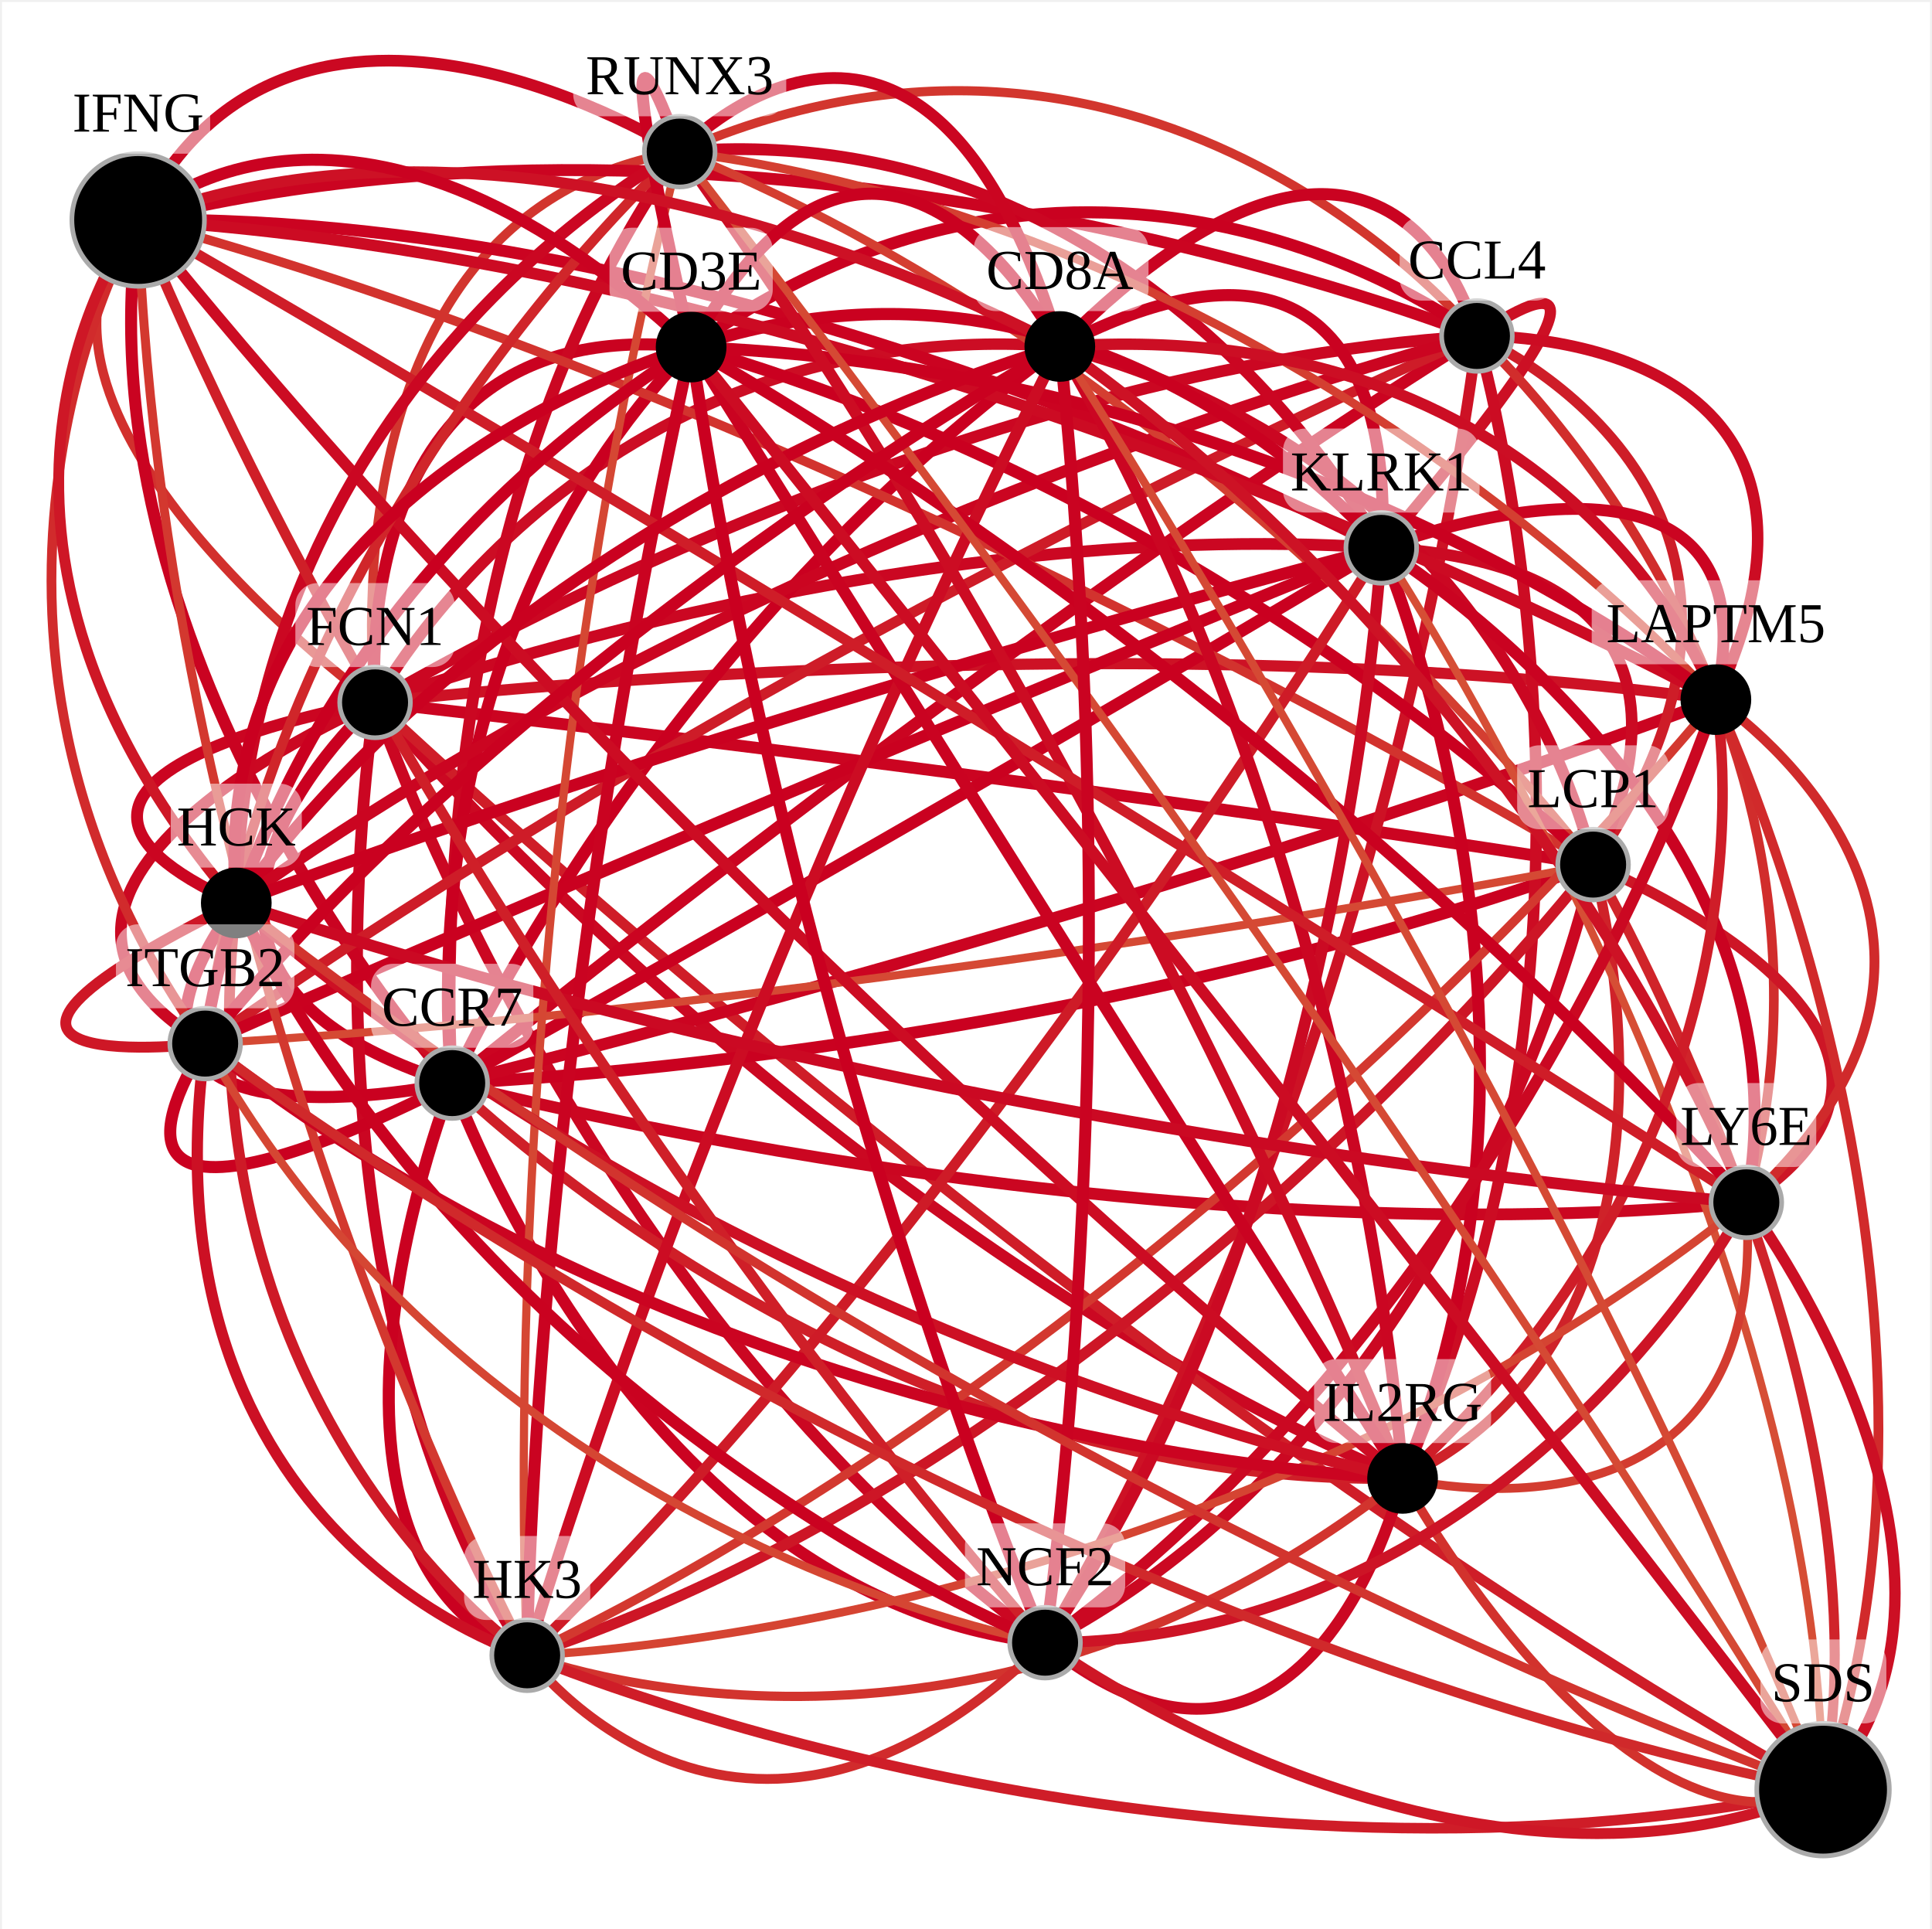
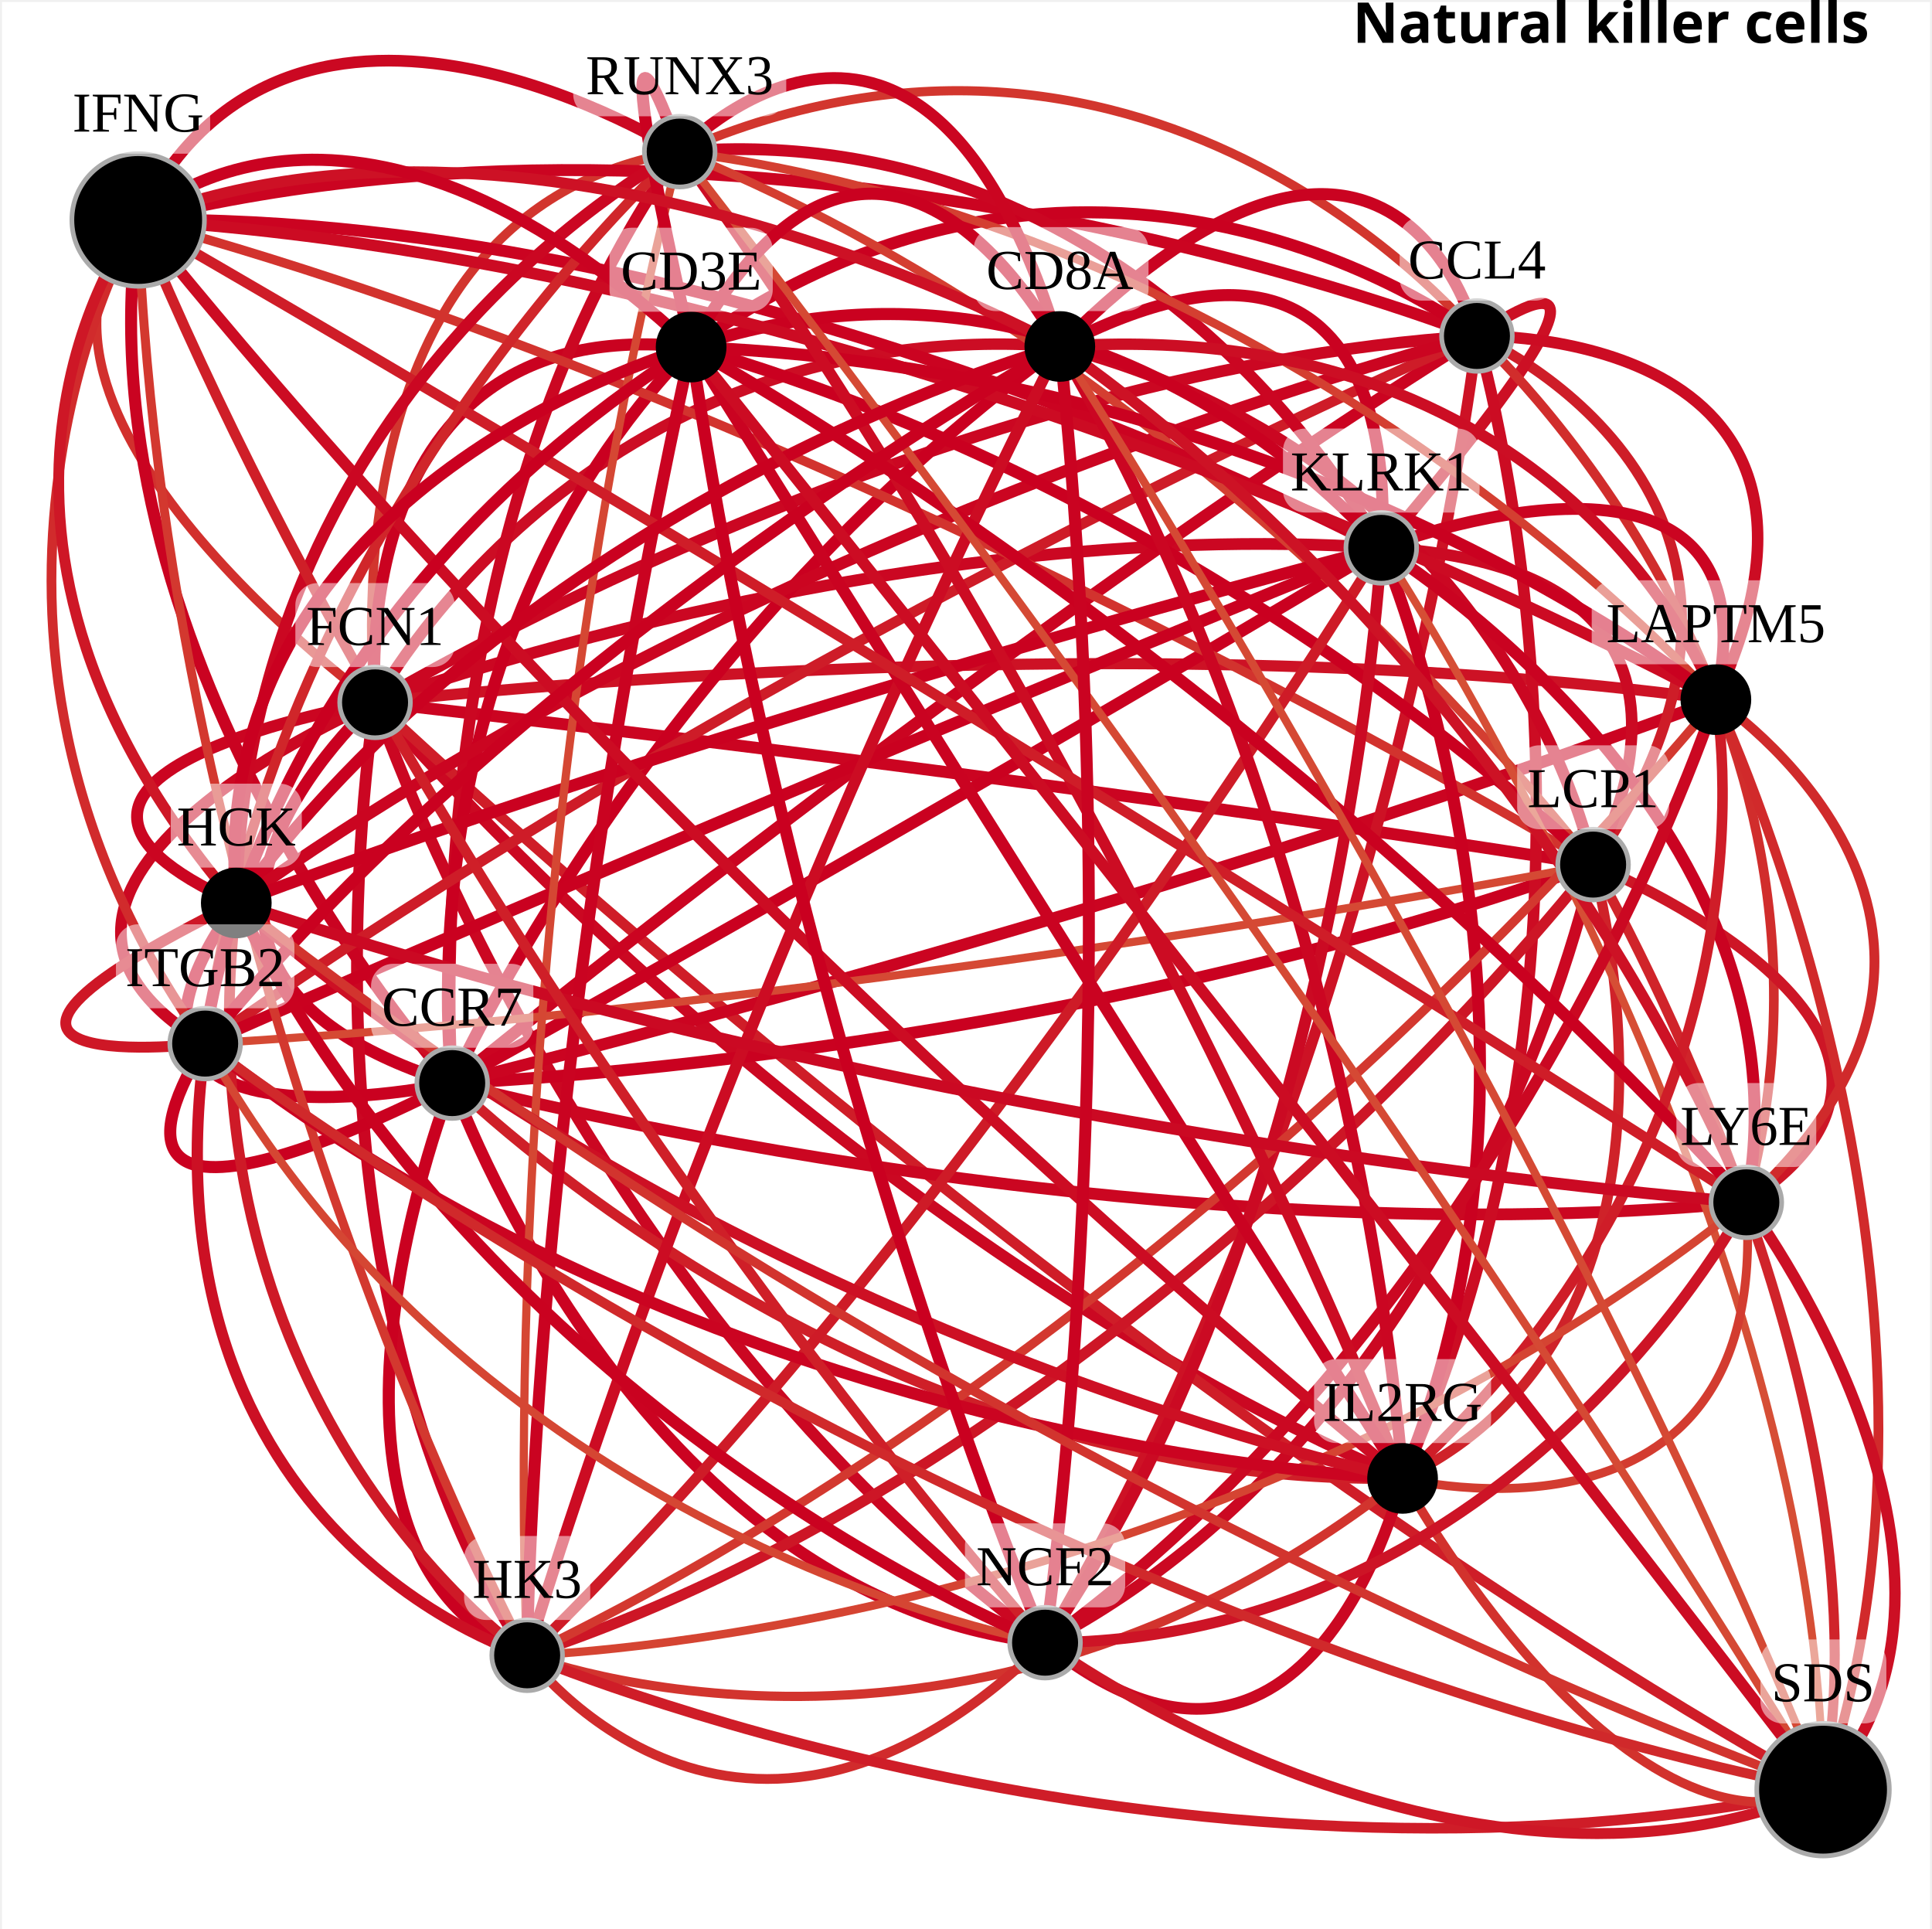
<svg xmlns="http://www.w3.org/2000/svg" height="410.492" width="411.286" version="1.1" id="svg252">
  <defs id="defs256">
    <linearGradient id="legend2" x1="3.553" y1="0" x2="73.91" y2="0" spreadMethod="pad" gradientTransform="matrix(4.999002,0,0,0.1009899,22.32104,410.7856)" gradientUnits="userSpaceOnUse">
      <stop offset="0%" style="stop-color: rgb(44, 160, 44);" id="stop2" />
      <stop offset="25%" style="stop-color: rgb(228, 164, 76);" id="stop4" />
      <stop offset="50%" style="stop-color: rgb(219, 109, 61);" id="stop6" />
      <stop offset="75%" style="stop-color: rgb(211, 55, 47);" id="stop8" />
      <stop offset="100%" style="stop-color: rgb(202, 0, 32);" id="stop10" />
    </linearGradient>
    <clipPath clipPathUnits="userSpaceOnUse" id="clipPath1221">
      <rect style="fill:none;stroke:#000000;stroke-width:1.355;stroke-linecap:round;stroke-linejoin:round;stroke-miterlimit:4;stroke-dasharray:1.355, 16.261;stroke-dashoffset:0" id="rect1223" width="403.202" height="396.513" x="74.897" y="130.292" />
    </clipPath>
    <linearGradient id="legend2-1" x1="3.553" y1="0" x2="73.91" y2="0" spreadMethod="pad" gradientTransform="matrix(7.035624,0,0,0.1421338,-25,15.27081)" gradientUnits="userSpaceOnUse">
      <stop offset="0%" style="stop-color: rgb(44, 160, 44);" id="stop2-9" />
      <stop offset="25%" style="stop-color: rgb(228, 164, 76);" id="stop4-6" />
      <stop offset="50%" style="stop-color: rgb(219, 109, 61);" id="stop6-9" />
      <stop offset="75%" style="stop-color: rgb(211, 55, 47);" id="stop8-3" />
      <stop offset="100%" style="stop-color: rgb(202, 0, 32);" id="stop10-3" />
    </linearGradient>
  </defs>
  <rect style="fill:#ffffff;fill-opacity:1;stroke:none;stroke-width:0.865;stroke-linecap:round;stroke-linejoin:round;stroke-miterlimit:4;stroke-dasharray:0.865, 10.377;stroke-dashoffset:0" id="rect1456" width="410.422" height="429.628" x="0.432" y="0.432" />
  <g id="g250" clip-path="url(#clipPath1221)" transform="translate(-69.20222,-125.7095)">
    <g transform="matrix(0.9405501,0,0,0.9405501,20.23065,36.66725)" id="g248">
      <path class="edge" id="2" style="fill:none;stroke:#ca0020;stroke-width:2.747" d="m 136.956,253.64 c 0,0 -67.384,59.908 17.459,86.164" />
      <path class="edge" id="4" style="fill:none;stroke:#cb0722;stroke-width:2.664" d="m 136.956,253.64 c 0,0 124.745,-75.24 249.399,-82.928" />
      <path class="edge" id="5" style="fill:none;stroke:#cb0421;stroke-width:2.695" d="m 136.956,253.64 c 0,0 143.898,15.883 275.693,36.712" />
      <path class="edge" id="6" style="fill:none;stroke:#cb0722;stroke-width:2.66" d="m 136.956,253.64 c 0,0 115.574,-42.473 227.745,-34.972" />
      <path class="edge" id="16" style="fill:none;stroke:#cd1225;stroke-width:2.528" d="m 136.956,253.64 c 0,0 165.78,-19.296 303.48,-0.63" />
      <path class="edge" id="22" style="fill:none;stroke:#cb0622;stroke-width:2.678" d="m 136.956,253.64 c 0,0 -21.571,130.284 34.426,215.669" />
      <path class="edge" id="23" style="fill:none;stroke:#cb0822;stroke-width:2.651" d="m 136.956,253.64 c 0,0 100.502,118.702 232.566,175.628" />
      <path class="edge" id="28" style="fill:none;stroke:#d2352e;stroke-width:2.087" d="m 136.956,253.64 c 0,0 -13.294,-111.199 68.956,-124.651" />
      <path class="edge" id="30" style="fill:none;stroke:#cb0722;stroke-width:2.658" d="m 136.956,253.64 c 0,0 46.002,136.181 151.65,212.812" />
      <path class="edge" id="36" style="fill:none;stroke:#cc0d24;stroke-width:2.584" d="m 136.956,253.64 c 0,0 47.14,-88.673 154.985,-80.565" />
      <path class="edge" id="37" style="fill:none;stroke:#d2302d;stroke-width:2.144" d="m 136.956,253.64 c 0,0 -92.105,-67.24 -53.62,-109.183" />
      <path class="edge" id="41" style="fill:none;stroke:#cb0822;stroke-width:2.655" d="m 136.956,253.64 c 0,0 -97.677,41.72 -38.45,77.222" />
      <path class="edge" id="43" style="fill:none;stroke:#cf1d28;stroke-width:2.384" d="m 136.956,253.64 c 0,0 160.759,152.09 327.733,246.084" />
      <path class="edge" id="47" style="fill:none;stroke:#ca0220;stroke-width:2.727" d="m 136.956,253.64 c 0,0 -7.845,-89.183 71.54,-80.426" />
      <path class="edge" id="48" style="fill:none;stroke:#cb0521;stroke-width:2.689" d="m 136.956,253.64 c 0,0 -96.282,16.186 -31.409,45.39" />
      <path class="edge" id="151" style="fill:none;stroke:#cb0421;stroke-width:2.698" d="m 154.414,339.804 c 0,0 123.126,-100.988 231.941,-169.093" />
      <path class="edge" id="152" style="fill:none;stroke:#ca0120;stroke-width:2.737" d="m 154.414,339.804 c 0,0 132.483,-4.942 258.235,-49.453" />
      <path class="edge" id="153" style="fill:none;stroke:#ca0120;stroke-width:2.736" d="m 154.414,339.804 c 0,0 102.222,-56.388 210.287,-121.136" />
      <path class="edge" id="163" style="fill:none;stroke:#cb0421;stroke-width:2.701" d="m 154.414,339.804 c 0,0 157.875,-38.751 286.021,-86.794" />
      <path class="edge" id="169" style="fill:none;stroke:#ca0120;stroke-width:2.739" d="m 154.414,339.804 c 0,0 -41.674,105.295 16.968,129.504" />
      <path class="edge" id="170" style="fill:none;stroke:#cf1f28;stroke-width:2.364" d="m 154.414,339.804 c 0,0 92.876,92.173 215.108,89.463" />
      <path class="edge" id="172" style="fill:none;stroke:#cb0621;stroke-width:2.68" d="m 154.414,339.804 c 0,0 152.375,40.432 292.912,26.985" />
      <path class="edge" id="175" style="fill:none;stroke:#cb0722;stroke-width:2.664" d="m 154.414,339.804 c 0,0 -9.851,-124.503 51.497,-210.816" />
      <path class="edge" id="177" style="fill:none;stroke:#cb0321;stroke-width:2.709" d="m 154.414,339.804 c 0,0 41.56,117.08 134.192,126.648" />
      <path class="edge" id="183" style="fill:none;stroke:#ca0020;stroke-width:2.746" d="m 154.414,339.804 c 0,0 43.96,-98.231 137.526,-166.729" />
      <path class="edge" id="184" style="fill:none;stroke:#ca0321;stroke-width:2.717" d="m 154.414,339.804 c 0,0 -85.277,-94.828 -71.078,-195.347" />
      <path class="edge" id="188" style="fill:none;stroke:#ca0120;stroke-width:2.737" d="m 154.414,339.804 c 0,0 -90.588,48.233 -55.909,-8.942" />
      <path class="edge" id="194" style="fill:none;stroke:#ca0020;stroke-width:2.747" d="m 154.414,339.804 c 0,0 -12.709,-97.674 54.081,-166.59" />
      <path class="edge" id="195" style="fill:none;stroke:#ca0120;stroke-width:2.744" d="m 154.414,339.804 c 0,0 -91.843,20.017 -48.867,-40.775" />
      <path class="edge" id="245" style="fill:none;stroke:#ce1d28;stroke-width:2.392" d="m 386.355,170.711 c 0,0 83.571,35.906 26.294,119.64" />
      <path class="edge" id="246" style="fill:none;stroke:#cc1024;stroke-width:2.552" d="m 386.355,170.711 c 0,0 49.199,-35.134 -21.654,47.957" />
      <path class="edge" id="256" style="fill:none;stroke:#cc0c23;stroke-width:2.6" d="m 386.355,170.711 c 0,0 92.823,-2.369 54.081,82.299" />
      <path class="edge" id="263" style="fill:none;stroke:#cc0c23;stroke-width:2.599" d="m 386.355,170.711 c 0,0 39.467,132.512 -16.833,258.556" />
      <path class="edge" id="265" style="fill:none;stroke:#d12d2c;stroke-width:2.184" d="m 386.355,170.711 c 0,0 91.486,82.872 60.972,196.078" />
      <path class="edge" id="268" style="fill:none;stroke:#d2362e;stroke-width:2.077" d="m 386.355,170.711 c 0,0 -72.304,-88.854 -180.443,-41.723" />
      <path class="edge" id="270" style="fill:none;stroke:#cd1225;stroke-width:2.522" d="m 386.355,170.711 c 0,0 -18.03,160.114 -97.749,295.74" />
      <path class="edge" id="276" style="fill:none;stroke:#ca0321;stroke-width:2.715" d="m 386.355,170.711 c 0,0 -18.371,-73.792 -94.414,2.364" />
      <path class="edge" id="277" style="fill:none;stroke:#cb0421;stroke-width:2.701" d="m 386.355,170.711 c 0,0 -156.758,-62.475 -303.019,-26.254" />
      <path class="edge" id="281" style="fill:none;stroke:#ce1c28;stroke-width:2.395" d="m 386.355,170.711 c 0,0 -153.581,65.791 -287.85,160.151" />
      <path class="edge" id="287" style="fill:none;stroke:#ca0120;stroke-width:2.732" d="m 386.355,170.711 c 0,0 -84.166,-64.613 -177.86,2.502" />
      <path class="edge" id="288" style="fill:none;stroke:#cb0521;stroke-width:2.689" d="m 386.355,170.711 c 0,0 -156.548,39.384 -280.808,128.318" />
      <path class="edge" id="291" style="fill:none;stroke:#cb0a23;stroke-width:2.63" d="m 412.649,290.352 c 0,0 39.095,-67.118 -47.948,-71.683" />
      <path class="edge" id="307" style="fill:none;stroke:#cd1626;stroke-width:2.475" d="m 412.649,290.352 c 0,0 -103.285,133.495 -241.267,178.957" />
      <path class="edge" id="308" style="fill:none;stroke:#cf2229;stroke-width:2.322" d="m 412.649,290.352 c 0,0 29.38,104.054 -43.127,138.916" />
      <path class="edge" id="310" style="fill:none;stroke:#cd1626;stroke-width:2.471" d="m 412.649,290.352 c 0,0 93.401,37.971 34.678,76.438" />
      <path class="edge" id="313" style="fill:none;stroke:#d43e31;stroke-width:1.968" d="m 412.649,290.352 c 0,0 -84.803,-112.001 -206.738,-161.363" />
      <path class="edge" id="315" style="fill:none;stroke:#cb0822;stroke-width:2.647" d="m 412.649,290.352 c 0,0 -25.957,124.591 -124.043,176.1" />
      <path class="edge" id="321" style="fill:none;stroke:#cb0722;stroke-width:2.664" d="m 412.649,290.352 c 0,0 -17.425,-90.227 -120.709,-117.276" />
      <path class="edge" id="322" style="fill:none;stroke:#d2332e;stroke-width:2.111" d="m 412.649,290.352 c 0,0 -169.16,-102.499 -329.313,-145.895" />
      <path class="edge" id="326" style="fill:none;stroke:#d54934;stroke-width:1.831" d="m 412.649,290.352 c 0,0 -161.331,31.432 -314.144,40.511" />
      <path class="edge" id="328" style="fill:none;stroke:#d0242a;stroke-width:2.294" d="m 412.649,290.352 c 0,0 68.833,119.038 52.039,209.372" />
      <path class="edge" id="332" style="fill:none;stroke:#ca0020;stroke-width:2.747" d="m 412.649,290.352 c 0,0 -82.216,-82.041 -204.154,-117.138" />
      <path class="edge" id="345" style="fill:none;stroke:#cb0421;stroke-width:2.699" d="m 364.701,218.668 c 0,0 90.999,-34.973 75.735,34.342" />
      <path class="edge" id="351" style="fill:none;stroke:#ce1b27;stroke-width:2.416" d="m 364.701,218.668 c 0,0 -93.748,153.926 -193.319,250.64" />
      <path class="edge" id="352" style="fill:none;stroke:#ca0120;stroke-width:2.733" d="m 364.701,218.668 c 0,0 46.871,109.14 4.821,210.599" />
      <path class="edge" id="354" style="fill:none;stroke:#ca0321;stroke-width:2.717" d="m 364.701,218.668 c 0,0 99.261,60.966 82.626,148.121" />
      <path class="edge" id="357" style="fill:none;stroke:#cb0622;stroke-width:2.676" d="m 364.701,218.668 c 0,0 -51.679,-98.515 -158.79,-89.68" />
      <path class="edge" id="359" style="fill:none;stroke:#cb0a23;stroke-width:2.63" d="m 364.701,218.668 c 0,0 -7.962,148.518 -76.095,247.784" />
      <path class="edge" id="365" style="fill:none;stroke:#ca0221;stroke-width:2.723" d="m 364.701,218.668 c 0,0 9.174,-88.162 -72.76,-45.593" />
      <path class="edge" id="366" style="fill:none;stroke:#cb0321;stroke-width:2.707" d="m 364.701,218.668 c 0,0 -142.392,-76.123 -281.365,-74.211" />
      <path class="edge" id="370" style="fill:none;stroke:#ca0120;stroke-width:2.738" d="m 364.701,218.668 c 0,0 -144.698,58.5 -266.196,112.194" />
      <path class="edge" id="372" style="fill:none;stroke:#d64e35;stroke-width:1.776" d="m 364.701,218.668 c 0,0 98.465,148.356 99.988,281.056" />
      <path class="edge" id="376" style="fill:none;stroke:#ca0120;stroke-width:2.74" d="m 364.701,218.668 c 0,0 -62.836,-76.662 -156.206,-45.454" />
      <path class="edge" id="377" style="fill:none;stroke:#ca0120;stroke-width:2.738" d="m 364.701,218.668 c 0,0 -140.227,35.995 -259.154,80.361" />
      <path class="edge" id="736" style="fill:none;stroke:#d3382f;stroke-width:2.052" d="m 440.436,253.01 c 0,0 -113.866,141.348 -269.053,216.298" />
      <path class="edge" id="737" style="fill:none;stroke:#cf1d28;stroke-width:2.386" d="m 440.436,253.01 c 0,0 18.05,95.401 -70.913,176.257" />
      <path class="edge" id="739" style="fill:none;stroke:#d02a2b;stroke-width:2.228" d="m 440.436,253.01 c 0,0 75.944,50.308 6.891,113.779" />
      <path class="edge" id="742" style="fill:none;stroke:#d43f31;stroke-width:1.956" d="m 440.436,253.01 c 0,0 -93.202,-105.875 -234.524,-124.022" />
      <path class="edge" id="744" style="fill:none;stroke:#cb0822;stroke-width:2.65" d="m 440.436,253.01 c 0,0 -43.741,135.069 -151.83,213.442" />
      <path class="edge" id="750" style="fill:none;stroke:#cc0e24;stroke-width:2.572" d="m 440.436,253.01 c 0,0 -31.47,-87.88 -148.495,-79.935" />
      <path class="edge" id="751" style="fill:none;stroke:#cc0b23;stroke-width:2.615" d="m 440.436,253.01 c 0,0 -176.404,-96.992 -357.1,-108.553" />
      <path class="edge" id="757" style="fill:none;stroke:#d12a2b;stroke-width:2.217" d="m 440.436,253.01 c 0,0 62.863,132.727 24.253,246.714" />
      <path class="edge" id="761" style="fill:none;stroke:#ca0120;stroke-width:2.739" d="m 440.436,253.01 c 0,0 -91.153,-74.223 -231.94,-79.796" />
      <path class="edge" id="920" style="fill:none;stroke:#d2342e;stroke-width:2.094" d="m 171.382,469.308 c 0,0 98.948,38.143 198.14,-40.041" />
      <path class="edge" id="922" style="fill:none;stroke:#d54432;stroke-width:1.896" d="m 171.382,469.308 c 0,0 152.712,-4.323 275.945,-102.519" />
      <path class="edge" id="925" style="fill:none;stroke:#d54733;stroke-width:1.855" d="m 171.382,469.308 c 0,0 -9.01,-169.557 34.529,-340.32" />
      <path class="edge" id="927" style="fill:none;stroke:#d12b2c;stroke-width:2.21" d="m 171.382,469.308 c 0,0 47.648,64.856 117.224,-2.857" />
      <path class="edge" id="933" style="fill:none;stroke:#cc0c23;stroke-width:2.596" d="m 171.382,469.308 c 0,0 39.529,-135.974 120.558,-296.233" />
      <path class="edge" id="934" style="fill:none;stroke:#d3382f;stroke-width:2.043" d="m 171.382,469.308 c 0,0 -81.69,-152.41 -88.046,-324.851" />
      <path class="edge" id="938" style="fill:none;stroke:#cc1024;stroke-width:2.554" d="m 171.382,469.308 c 0,0 -88.193,-26.016 -72.877,-138.446" />
      <path class="edge" id="940" style="fill:none;stroke:#cf1d28;stroke-width:2.385" d="m 171.382,469.308 c 0,0 144.925,61.4 293.306,30.415" />
      <path class="edge" id="944" style="fill:none;stroke:#ca0321;stroke-width:2.717" d="m 171.382,469.308 c 0,0 0.684,-132.201 37.113,-296.095" />
      <path class="edge" id="945" style="fill:none;stroke:#ce1a27;stroke-width:2.419" d="m 171.382,469.308 c 0,0 -79.541,-54.458 -65.835,-170.279" />
      <path class="edge" id="949" style="fill:none;stroke:#d33c30;stroke-width:1.997" d="m 369.522,429.267 c 0,0 83.734,20.751 77.805,-62.478" />
      <path class="edge" id="952" style="fill:none;stroke:#cc0c23;stroke-width:2.601" d="m 369.522,429.267 c 0,0 -61.213,-157.425 -163.611,-300.279" />
      <path class="edge" id="954" style="fill:none;stroke:#cb0822;stroke-width:2.643" d="m 369.522,429.267 c 0,0 -20.503,85.971 -80.916,37.184" />
      <path class="edge" id="960" style="fill:none;stroke:#cb0622;stroke-width:2.68" d="m 369.522,429.267 c 0,0 -7.766,-136.009 -77.582,-256.192" />
      <path class="edge" id="961" style="fill:none;stroke:#cc0c23;stroke-width:2.593" d="m 369.522,429.267 c 0,0 -162.745,-131.694 -286.186,-284.81" />
      <path class="edge" id="965" style="fill:none;stroke:#cb0421;stroke-width:2.704" d="m 369.522,429.267 c 0,0 -152.073,-4.574 -271.017,-98.405" />
      <path class="edge" id="967" style="fill:none;stroke:#d2322d;stroke-width:2.126" d="m 369.522,429.267 c 0,0 49.505,90.171 95.166,70.456" />
      <path class="edge" id="971" style="fill:none;stroke:#ca0321;stroke-width:2.714" d="m 369.522,429.267 c 0,0 -78.635,-124.109 -161.027,-256.054" />
      <path class="edge" id="972" style="fill:none;stroke:#cd1024;stroke-width:2.545" d="m 369.522,429.267 c 0,0 -148.825,-30.591 -263.975,-130.238" />
      <path class="edge" id="1005" style="fill:none;stroke:#cd1426;stroke-width:2.493" d="m 447.327,366.789 c 0,0 -51.944,99.452 -158.721,99.662" />
      <path class="edge" id="1011" style="fill:none;stroke:#cd1225;stroke-width:2.523" d="m 447.327,366.789 c 0,0 -44.848,-115.495 -155.386,-193.714" />
      <path class="edge" id="1012" style="fill:none;stroke:#cf1d28;stroke-width:2.386" d="m 447.327,366.789 c 0,0 -184.452,-118.897 -363.991,-222.332" />
      <path class="edge" id="1018" style="fill:none;stroke:#cc0f24;stroke-width:2.56" d="m 447.327,366.789 c 0,0 62.295,83.3 17.362,132.934" />
      <path class="edge" id="1022" style="fill:none;stroke:#ca0120;stroke-width:2.736" d="m 447.327,366.789 c 0,0 -96.639,-111.028 -238.831,-193.576" />
      <path class="edge" id="1023" style="fill:none;stroke:#cb0923;stroke-width:2.632" d="m 447.327,366.789 c 0,0 -174.784,-12.515 -341.78,-67.76" />
      <path class="edge" id="1080" style="fill:none;stroke:#cb0521;stroke-width:2.684" d="m 205.911,128.989 c 0,0 55.23,-58.622 86.029,44.087" />
      <path class="edge" id="1081" style="fill:none;stroke:#cb0822;stroke-width:2.649" d="m 205.911,128.989 c 0,0 -87.584,-55.369 -122.575,15.469" />
      <path class="edge" id="1085" style="fill:none;stroke:#d0262a;stroke-width:2.271" d="m 205.911,128.989 c 0,0 -91.684,81.522 -107.406,201.874" />
      <path class="edge" id="1087" style="fill:none;stroke:#d54934;stroke-width:1.829" d="m 205.911,128.989 c 0,0 146.19,186.132 258.777,370.735" />
      <path class="edge" id="1091" style="fill:none;stroke:#ca0120;stroke-width:2.735" d="m 205.911,128.989 c 0,0 -20.616,-58.698 2.584,44.225" />
      <path class="edge" id="1092" style="fill:none;stroke:#cb0722;stroke-width:2.657" d="m 205.911,128.989 c 0,0 -97.972,51.08 -100.364,170.041" />
      <path class="edge" id="1121" style="fill:none;stroke:#ca0321;stroke-width:2.713" d="m 288.606,466.452 c 0,0 19.879,-135.241 3.335,-293.377" />
      <path class="edge" id="1122" style="fill:none;stroke:#cf1f28;stroke-width:2.363" d="m 288.606,466.452 c 0,0 -132.955,-147.993 -205.27,-321.995" />
      <path class="edge" id="1126" style="fill:none;stroke:#d54633;stroke-width:1.874" d="m 288.606,466.452 c 0,0 -126.861,-21.729 -190.101,-135.59" />
      <path class="edge" id="1128" style="fill:none;stroke:#ce1726;stroke-width:2.46" d="m 288.606,466.452 c 0,0 92.748,68.166 176.083,33.272" />
      <path class="edge" id="1132" style="fill:none;stroke:#ca0020;stroke-width:2.744" d="m 288.606,466.452 c 0,0 -56.114,-130.474 -80.111,-293.238" />
      <path class="edge" id="1133" style="fill:none;stroke:#ca0220;stroke-width:2.728" d="m 288.606,466.452 c 0,0 -122.365,-47.676 -183.059,-167.422" />
      <path class="edge" id="1221" style="fill:none;stroke:#cd1125;stroke-width:2.531" d="m 291.94,173.075 c 0,0 -116.488,-64.53 -208.605,-28.618" />
      <path class="edge" id="1225" style="fill:none;stroke:#ca0120;stroke-width:2.743" d="m 291.94,173.075 c 0,0 -119.205,66.675 -193.435,157.787" />
      <path class="edge" id="1227" style="fill:none;stroke:#d54934;stroke-width:1.827" d="m 291.94,173.075 c 0,0 111.136,173.301 172.748,326.649" />
      <path class="edge" id="1231" style="fill:none;stroke:#ca0120;stroke-width:2.743" d="m 291.94,173.075 c 0,0 -40.502,-77.859 -83.445,0.139" />
      <path class="edge" id="1232" style="fill:none;stroke:#ca0120;stroke-width:2.742" d="m 291.94,173.075 c 0,0 -117.222,31.694 -186.394,125.954" />
      <path class="edge" id="1238" style="fill:none;stroke:#d12b2c;stroke-width:2.209" d="m 83.336,144.457 c 0,0 -52.979,90.918 15.169,186.405" />
      <path class="edge" id="1244" style="fill:none;stroke:#ca0221;stroke-width:2.725" d="m 83.336,144.457 c 0,0 46.33,-45.108 125.159,28.757" />
      <path class="edge" id="1245" style="fill:none;stroke:#ce1726;stroke-width:2.458" d="m 83.336,144.457 c 0,0 -52.646,67.157 22.211,154.572" />
      <path class="edge" id="1282" style="fill:none;stroke:#d0292b;stroke-width:2.234" d="m 98.505,330.862 c 0,0 170.175,129.656 366.183,168.862" />
      <path class="edge" id="1286" style="fill:none;stroke:#ca0020;stroke-width:2.748" d="m 98.505,330.862 c 0,0 7.237,-91.855 109.99,-157.648" />
      <path class="edge" id="1287" style="fill:none;stroke:#ce1726;stroke-width:2.465" d="m 98.505,330.862 c 0,0 -75.479,8.874 7.042,-31.833" />
      <path class="edge" id="1301" style="fill:none;stroke:#cc0c23;stroke-width:2.597" d="m 464.689,499.724 c 0,0 -116.885,-152.825 -256.193,-326.51" />
      <path class="edge" id="1302" style="fill:none;stroke:#d2342e;stroke-width:2.097" d="m 464.689,499.724 c 0,0 -186.578,-65.586 -359.142,-200.695" />
      <path class="edge" id="1320" style="fill:none;stroke:#ca0020;stroke-width:2.746" d="m 208.495,173.214 c 0,0 -110.956,30.707 -102.948,125.816" />
      <g class="gene-group" id="916" cx="208.495" cy="173.214" transform="translate(208.4952,173.2137)">
        <circle class="gene" r="8" style="stroke-width:1.063" id="circle128" cx="0" cy="0" />
        <rect rx="5" ry="5" x="-18.477" y="-27" width="36.953" height="19" style="opacity:0.5;fill:#ffffff" id="rect130" />
        <text class="gene-name" text-anchor="middle" transform="scale(1.063208)" y="-12.227" id="text132">CD3E</text>
      </g>
      <g class="gene-group" id="4061" cx="447.327" cy="366.789" transform="translate(447.3267,366.7895)">
        <circle class="gene" r="8" style="stroke:#aaaaaa;stroke-width:1.063" id="circle135" cx="0" cy="0" />
        <rect rx="5" ry="5" x="-15.82" y="-27" width="31.641" height="19" style="opacity:0.5;fill:#ffffff" id="rect137" />
        <text class="gene-name" text-anchor="middle" transform="scale(1.063208)" y="-12.227" id="text139">LY6E</text>
      </g>
      <g class="gene-group" id="7805" cx="440.436" cy="253.01" transform="translate(440.4355,253.0102)">
        <circle class="gene" r="8" style="stroke-width:1.063" id="circle142" cx="0" cy="0" />
        <rect rx="5" ry="5" x="-28.102" y="-27" width="56.203" height="19" style="opacity:0.5;fill:#ffffff" id="rect144" />
        <text class="gene-name" text-anchor="middle" transform="scale(1.063208)" y="-12.227" id="text146">LAPTM5</text>
      </g>
      <g class="gene-group" id="4688" cx="288.606" cy="466.452" transform="translate(288.6058,466.4517)">
        <circle class="gene" r="8" style="stroke:#aaaaaa;stroke-width:1.063" id="circle149" cx="0" cy="0" />
        <rect rx="5" ry="5" x="-18.133" y="-27" width="36.266" height="19" style="opacity:0.5;fill:#ffffff" id="rect151" />
        <text class="gene-name" text-anchor="middle" transform="scale(1.063208)" y="-12.227" id="text153">NCF2</text>
      </g>
      <g class="gene-group" id="3561" cx="369.522" cy="429.267" transform="translate(369.522,429.2674)">
        <circle class="gene" r="8" style="stroke-width:1.063" id="circle156" cx="0" cy="0" />
        <rect rx="5" ry="5" x="-20.031" y="-27" width="40.062" height="19" style="opacity:0.5;fill:#ffffff" id="rect158" />
        <text class="gene-name" text-anchor="middle" transform="scale(1.063208)" y="-12.227" id="text160">IL2RG</text>
      </g>
      <g class="gene-group" id="3055" cx="105.547" cy="299.029" transform="translate(105.5469,299.0293)">
        <circle class="gene" r="8" style="stroke-width:1.063" id="circle163" cx="0" cy="0" />
        <rect rx="5" ry="5" x="-14.828" y="-27" width="29.656" height="19" style="opacity:0.5;fill:#ffffff" id="rect165" />
        <text class="gene-name" text-anchor="middle" transform="scale(1.063208)" y="-12.227" id="text167">HCK</text>
      </g>
      <g class="gene-group" id="2219" cx="136.956" cy="253.64" transform="translate(136.9557,253.6397)">
        <circle class="gene" r="8" style="stroke:#aaaaaa;stroke-width:1.063" id="circle170" cx="0" cy="0" />
        <rect rx="5" ry="5" x="-18.039" y="-27" width="36.078" height="19" style="opacity:0.5;fill:#ffffff" id="rect172" />
        <text class="gene-name" text-anchor="middle" transform="scale(1.063208)" y="-12.227" id="text174">FCN1</text>
      </g>
      <g class="gene-group" id="22914" cx="364.701" cy="218.668" transform="translate(364.7009,218.6681)">
        <circle class="gene" r="8" style="stroke:#aaaaaa;stroke-width:1.063" id="circle177" cx="0" cy="0" />
        <rect rx="5" ry="5" x="-22.25" y="-27" width="44.5" height="19" style="opacity:0.5;fill:#ffffff" id="rect179" />
        <text class="gene-name" text-anchor="middle" transform="scale(1.063208)" y="-12.227" id="text181">KLRK1</text>
      </g>
      <g class="gene-group" id="864" cx="205.911" cy="128.989" transform="translate(205.9113,128.9886)">
        <circle class="gene" r="8" style="stroke:#aaaaaa;stroke-width:1.063" id="circle184" cx="0" cy="0" />
        <rect rx="5" ry="5" x="-24.109" y="-27" width="48.219" height="19" style="opacity:0.5;fill:#ffffff" id="rect186" />
        <text class="gene-name" text-anchor="middle" transform="scale(1.063208)" y="-12.227" id="text188">RUNX3</text>
      </g>
      <g class="gene-group" id="3689" cx="98.505" cy="330.862" transform="translate(98.50525,330.8622)">
        <circle class="gene" r="8" style="stroke:#aaaaaa;stroke-width:1.063" id="circle191" cx="0" cy="0" />
        <rect rx="5" ry="5" x="-20.195" y="-27" width="40.391" height="19" style="opacity:0.5;fill:#ffffff" id="rect193" />
        <text class="gene-name" text-anchor="middle" transform="scale(1.063208)" y="-12.227" id="text195">ITGB2</text>
      </g>
      <g class="gene-group" id="3101" cx="171.382" cy="469.308" transform="translate(171.3821,469.3085)">
        <circle class="gene" r="8" style="stroke:#aaaaaa;stroke-width:1.063" id="circle198" cx="0" cy="0" />
        <rect rx="5" ry="5" x="-14.273" y="-27" width="28.547" height="19" style="opacity:0.5;fill:#ffffff" id="rect200" />
        <text class="gene-name" text-anchor="middle" transform="scale(1.063208)" y="-12.227" id="text202">HK3</text>
      </g>
      <g class="gene-group" id="3936" cx="412.649" cy="290.352" transform="translate(412.6491,290.3516)">
        <circle class="gene" r="8" style="stroke:#aaaaaa;stroke-width:1.063" id="circle205" cx="0" cy="0" />
        <rect rx="5" ry="5" x="-17.195" y="-27" width="34.391" height="19" style="opacity:0.5;fill:#ffffff" id="rect207" />
        <text class="gene-name" text-anchor="middle" transform="scale(1.063208)" y="-12.227" id="text209">LCP1</text>
      </g>
      <g class="gene-group" id="1236" cx="154.414" cy="339.804" transform="translate(154.4142,339.8041)">
        <circle class="gene" r="8" style="stroke:#aaaaaa;stroke-width:1.063" id="circle212" cx="0" cy="0" />
        <rect rx="5" ry="5" x="-18.367" y="-27" width="36.734" height="19" style="opacity:0.5;fill:#ffffff" id="rect214" />
        <text class="gene-name" text-anchor="middle" transform="scale(1.063208)" y="-12.227" id="text216">CCR7</text>
      </g>
      <g class="gene-group" id="g225" cx="291.94" cy="173.075" transform="translate(291.9405,173.0751)">
        <circle class="gene" r="8" style="stroke-width:1.063" id="circle219" cx="0" cy="0" />
        <rect rx="5" ry="5" x="-19.508" y="-27" width="39.588" height="19" style="opacity:0.5;fill:#ffffff" id="rect221" />
        <text class="gene-name" text-anchor="middle" transform="scale(1.063208)" y="-12.227" id="text223">CD8A</text>
      </g>
      <g class="gene-group" id="6351" cx="386.355" cy="170.711" transform="translate(386.3548,170.7113)">
        <circle class="gene" r="8" style="stroke:#aaaaaa;stroke-width:1.063" id="circle227" cx="0" cy="0" />
        <rect rx="5" ry="5" x="-17.5" y="-27" width="35.586" height="19" style="opacity:0.5;fill:#ffffff" id="rect229" />
        <text class="gene-name" text-anchor="middle" transform="scale(1.063208)" y="-12.227" id="text231">CCL4</text>
      </g>
      <g class="gene-group" id="3458" cx="83.336" cy="144.457" transform="translate(83.33592,144.4571)">
        <circle class="gene gene-query" r="15" style="stroke:#aaaaaa;stroke-width:1.063" id="circle234" cx="0" cy="0" />
        <rect rx="5" ry="5" x="-16.297" y="-34" width="32.594" height="19" style="opacity:0.5;fill:#ffffff" id="rect236" />
        <text class="gene-name" text-anchor="middle" transform="scale(1.063208)" y="-18.811" id="text238">IFNG</text>
      </g>
      <g class="gene-group" id="10993" cx="464.689" cy="499.724" transform="translate(464.6885,499.7239)">
        <circle class="gene gene-query" r="15" style="stroke:#aaaaaa;stroke-width:1.063" id="circle241" cx="0" cy="0" />
        <rect rx="5" ry="5" x="-14.172" y="-34" width="28.502" height="19" style="opacity:0.5;fill:#ffffff" id="rect243" />
        <text class="gene-name" text-anchor="middle" transform="scale(1.063208)" y="-18.811" id="text245">SDS</text>
      </g>
    </g>
  </g>
+   <text xml:space="preserve" style="font-style:normal;font-variant:normal;font-weight:bold;font-stretch:normal;font-size:12px;line-height:1.25;font-family:sans-serif;-inkscape-font-specification:'sans-serif, Bold';font-variant-ligatures:normal;font-variant-caps:normal;font-variant-numeric:normal;font-variant-east-asian:normal;letter-spacing:0px;word-spacing:0px;fill:#000000;fill-opacity:1;stroke:none" x="287.952" y="9.117" id="text1801">
+     <tspan id="tspan1799" x="287.952" y="9.117">Natural killer cells</tspan>
+   </text>
</svg>
